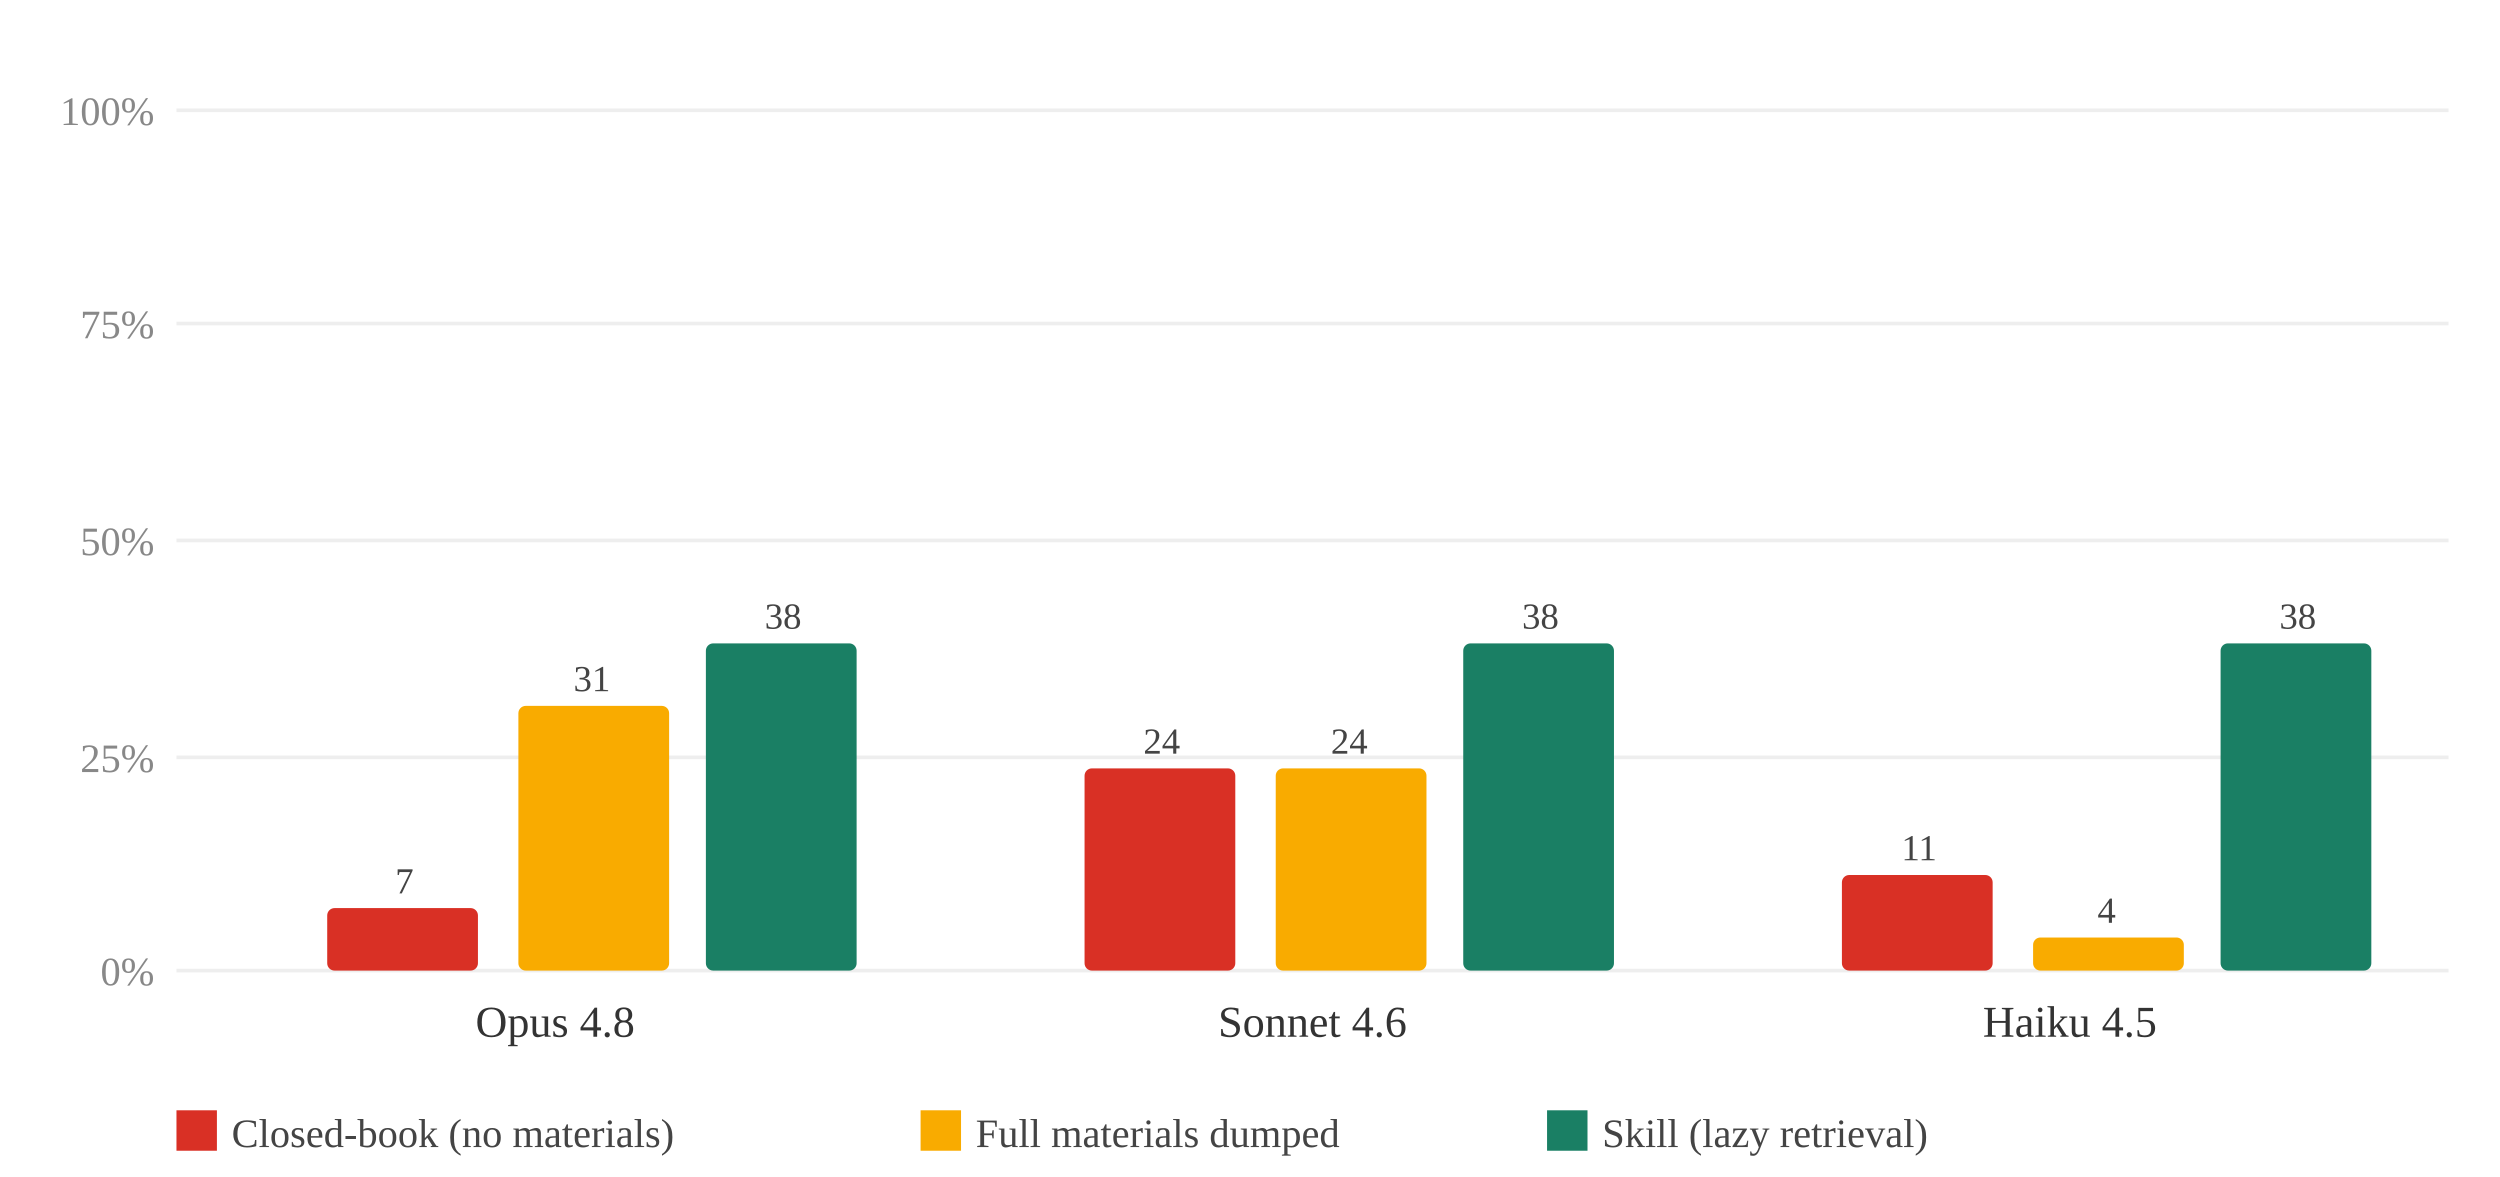
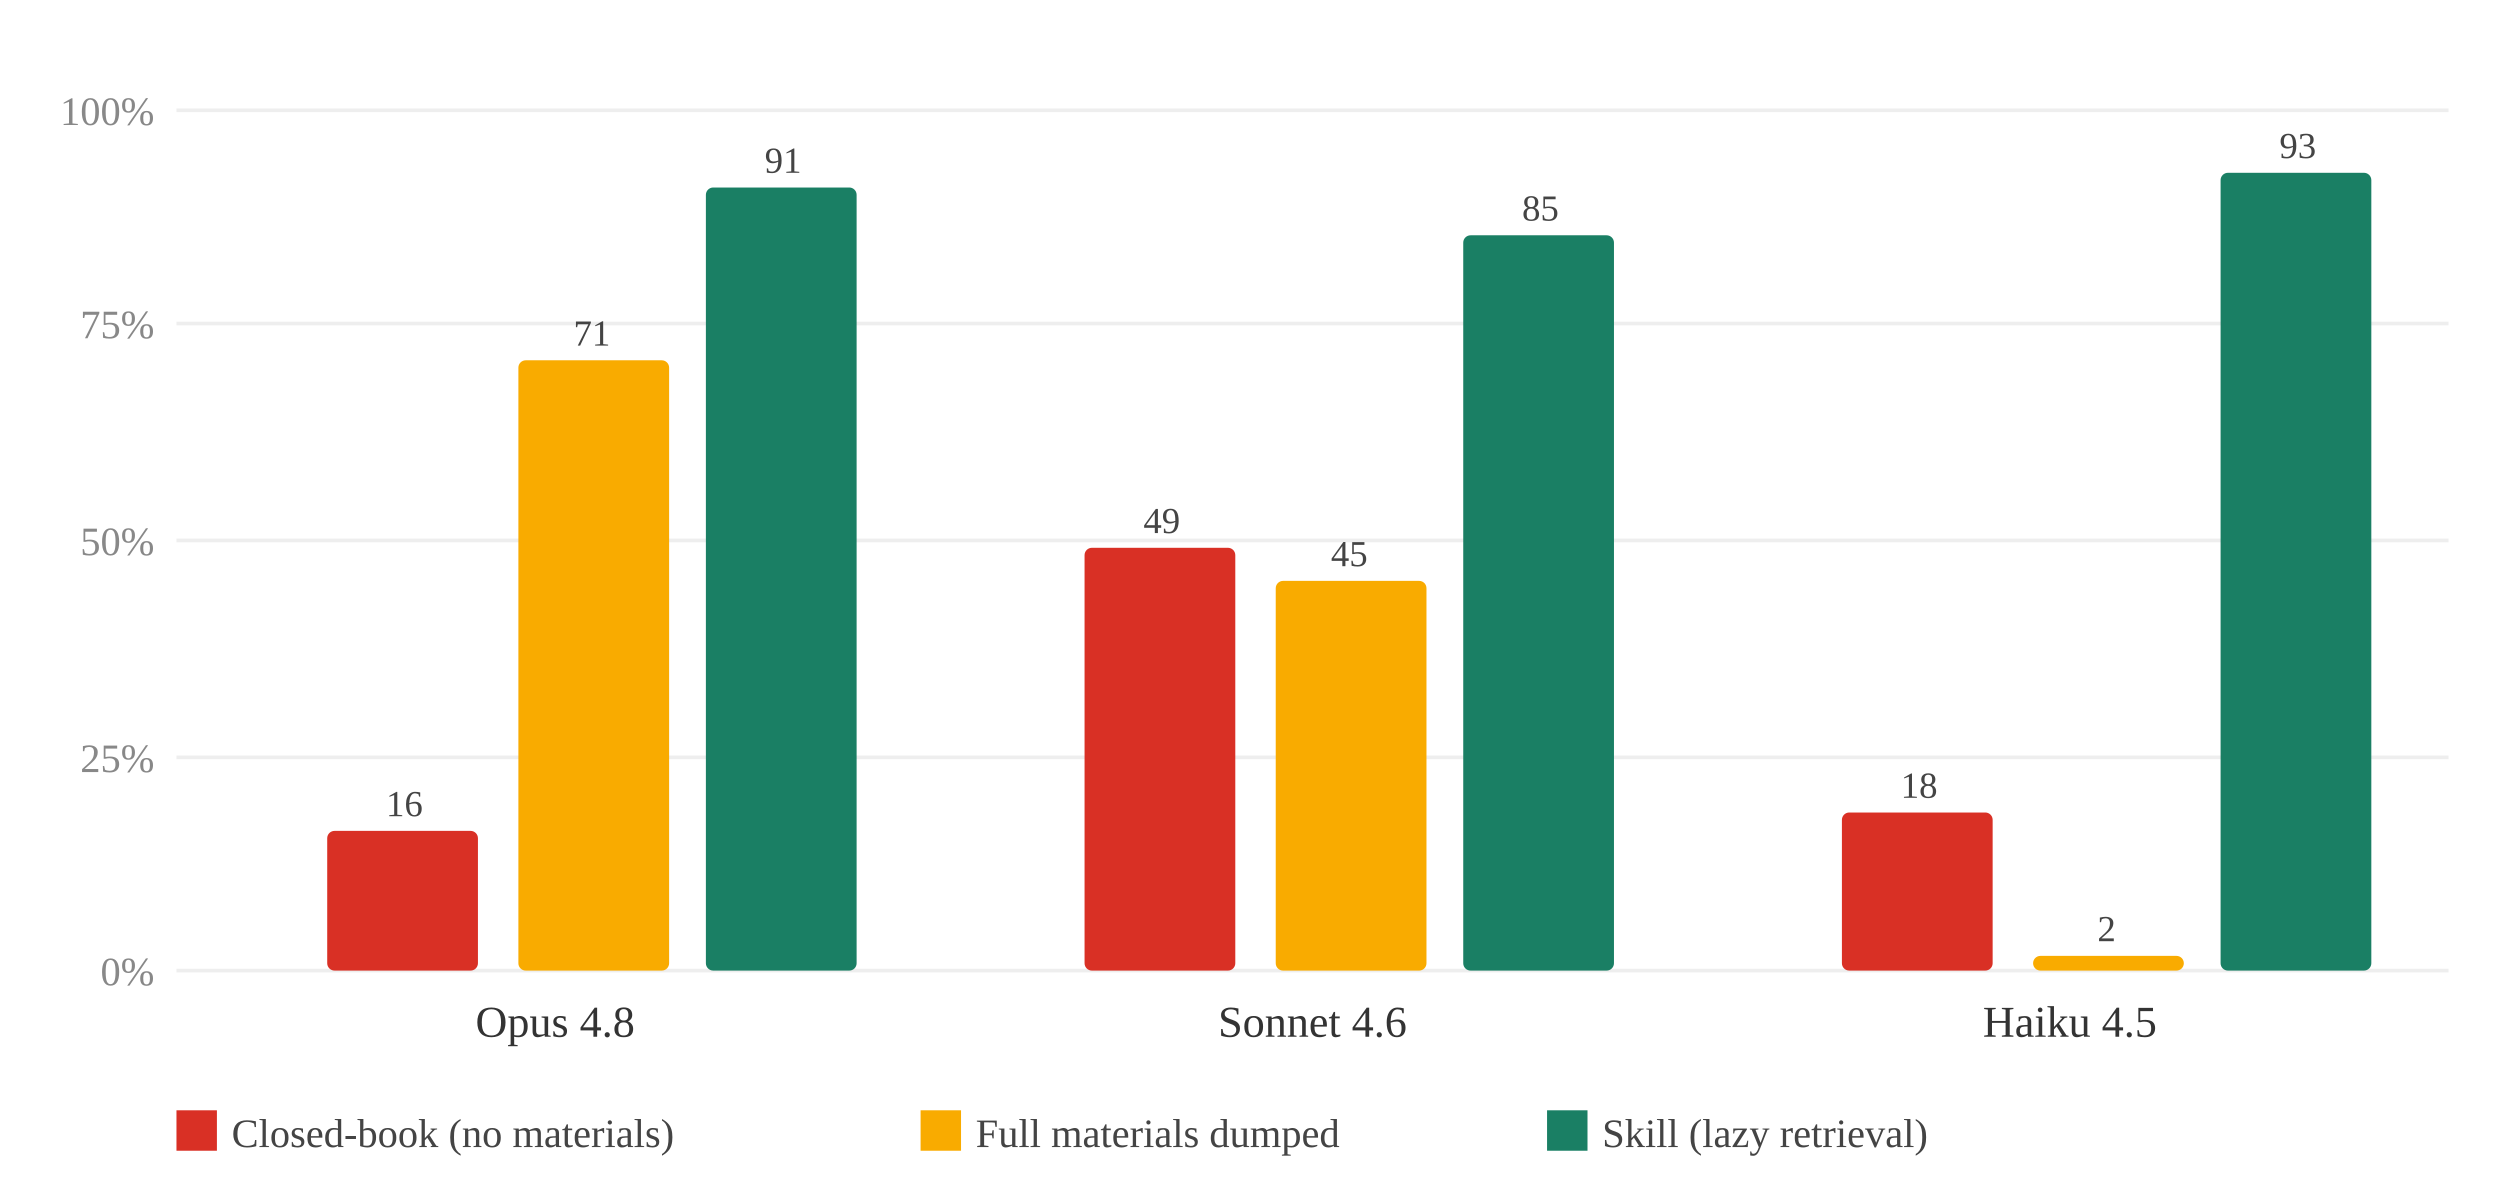
<svg xmlns="http://www.w3.org/2000/svg" viewBox="0 0 680 320" role="img">
  <line x1="48" y1="264" x2="666" y2="264" stroke="#eee" />
  <text x="42" y="268" font-size="11" fill="#888" text-anchor="end">0%</text>
  <line x1="48" y1="206" x2="666" y2="206" stroke="#eee" />
  <text x="42" y="210" font-size="11" fill="#888" text-anchor="end">25%</text>
  <line x1="48" y1="147" x2="666" y2="147" stroke="#eee" />
  <text x="42" y="151" font-size="11" fill="#888" text-anchor="end">50%</text>
  <line x1="48" y1="88" x2="666" y2="88" stroke="#eee" />
  <text x="42" y="92" font-size="11" fill="#888" text-anchor="end">75%</text>
  <line x1="48" y1="30" x2="666" y2="30" stroke="#eee" />
  <text x="42" y="34" font-size="11" fill="#888" text-anchor="end">100%</text>
-   <rect x="89" y="247" width="41" height="17" fill="#d93025" rx="2" />
-   <text x="110" y="243" font-size="10" fill="#444" text-anchor="middle">7</text>
-   <rect x="141" y="192" width="41" height="72" fill="#f9ab00" rx="2" />
-   <text x="161" y="188" font-size="10" fill="#444" text-anchor="middle">31</text>
-   <rect x="192" y="175" width="41" height="89" fill="#1a7f64" rx="2" />
-   <text x="213" y="171" font-size="10" fill="#444" text-anchor="middle">38</text>
+   <rect x="89" y="226" width="41" height="38" fill="#d93025" rx="2" />
+   <text x="110" y="222" font-size="10" fill="#444" text-anchor="middle">16</text>
+   <rect x="141" y="98" width="41" height="166" fill="#f9ab00" rx="2" />
+   <text x="161" y="94" font-size="10" fill="#444" text-anchor="middle">71</text>
+   <rect x="192" y="51" width="41" height="213" fill="#1a7f64" rx="2" />
+   <text x="213" y="47" font-size="10" fill="#444" text-anchor="middle">91</text>
  <text x="151" y="282" font-size="12" fill="#333" text-anchor="middle">Opus 4.8</text>
-   <rect x="295" y="209" width="41" height="55" fill="#d93025" rx="2" />
-   <text x="316" y="205" font-size="10" fill="#444" text-anchor="middle">24</text>
-   <rect x="347" y="209" width="41" height="55" fill="#f9ab00" rx="2" />
-   <text x="367" y="205" font-size="10" fill="#444" text-anchor="middle">24</text>
-   <rect x="398" y="175" width="41" height="89" fill="#1a7f64" rx="2" />
-   <text x="419" y="171" font-size="10" fill="#444" text-anchor="middle">38</text>
+   <rect x="295" y="149" width="41" height="115" fill="#d93025" rx="2" />
+   <text x="316" y="145" font-size="10" fill="#444" text-anchor="middle">49</text>
+   <rect x="347" y="158" width="41" height="106" fill="#f9ab00" rx="2" />
+   <text x="367" y="154" font-size="10" fill="#444" text-anchor="middle">45</text>
+   <rect x="398" y="64" width="41" height="200" fill="#1a7f64" rx="2" />
+   <text x="419" y="60" font-size="10" fill="#444" text-anchor="middle">85</text>
  <text x="357" y="282" font-size="12" fill="#333" text-anchor="middle">Sonnet 4.6</text>
-   <rect x="501" y="238" width="41" height="26" fill="#d93025" rx="2" />
-   <text x="522" y="234" font-size="10" fill="#444" text-anchor="middle">11</text>
-   <rect x="553" y="255" width="41" height="9" fill="#f9ab00" rx="2" />
-   <text x="573" y="251" font-size="10" fill="#444" text-anchor="middle">4</text>
-   <rect x="604" y="175" width="41" height="89" fill="#1a7f64" rx="2" />
-   <text x="625" y="171" font-size="10" fill="#444" text-anchor="middle">38</text>
+   <rect x="501" y="221" width="41" height="43" fill="#d93025" rx="2" />
+   <text x="522" y="217" font-size="10" fill="#444" text-anchor="middle">18</text>
+   <rect x="553" y="260" width="41" height="4" fill="#f9ab00" rx="2" />
+   <text x="573" y="256" font-size="10" fill="#444" text-anchor="middle">2</text>
+   <rect x="604" y="47" width="41" height="217" fill="#1a7f64" rx="2" />
+   <text x="625" y="43" font-size="10" fill="#444" text-anchor="middle">93</text>
  <text x="563" y="282" font-size="12" fill="#333" text-anchor="middle">Haiku 4.5</text>
  <rect x="48" y="302" width="11" height="11" fill="#d93025" />
  <text x="63" y="312" font-size="11" fill="#444">Closed-book (no materials)</text>
  <rect x="250.4" y="302" width="11" height="11" fill="#f9ab00" />
  <text x="265.4" y="312" font-size="11" fill="#444">Full materials dumped</text>
  <rect x="420.8" y="302" width="11" height="11" fill="#1a7f64" />
  <text x="435.8" y="312" font-size="11" fill="#444">Skill (lazy retrieval)</text>
</svg>
